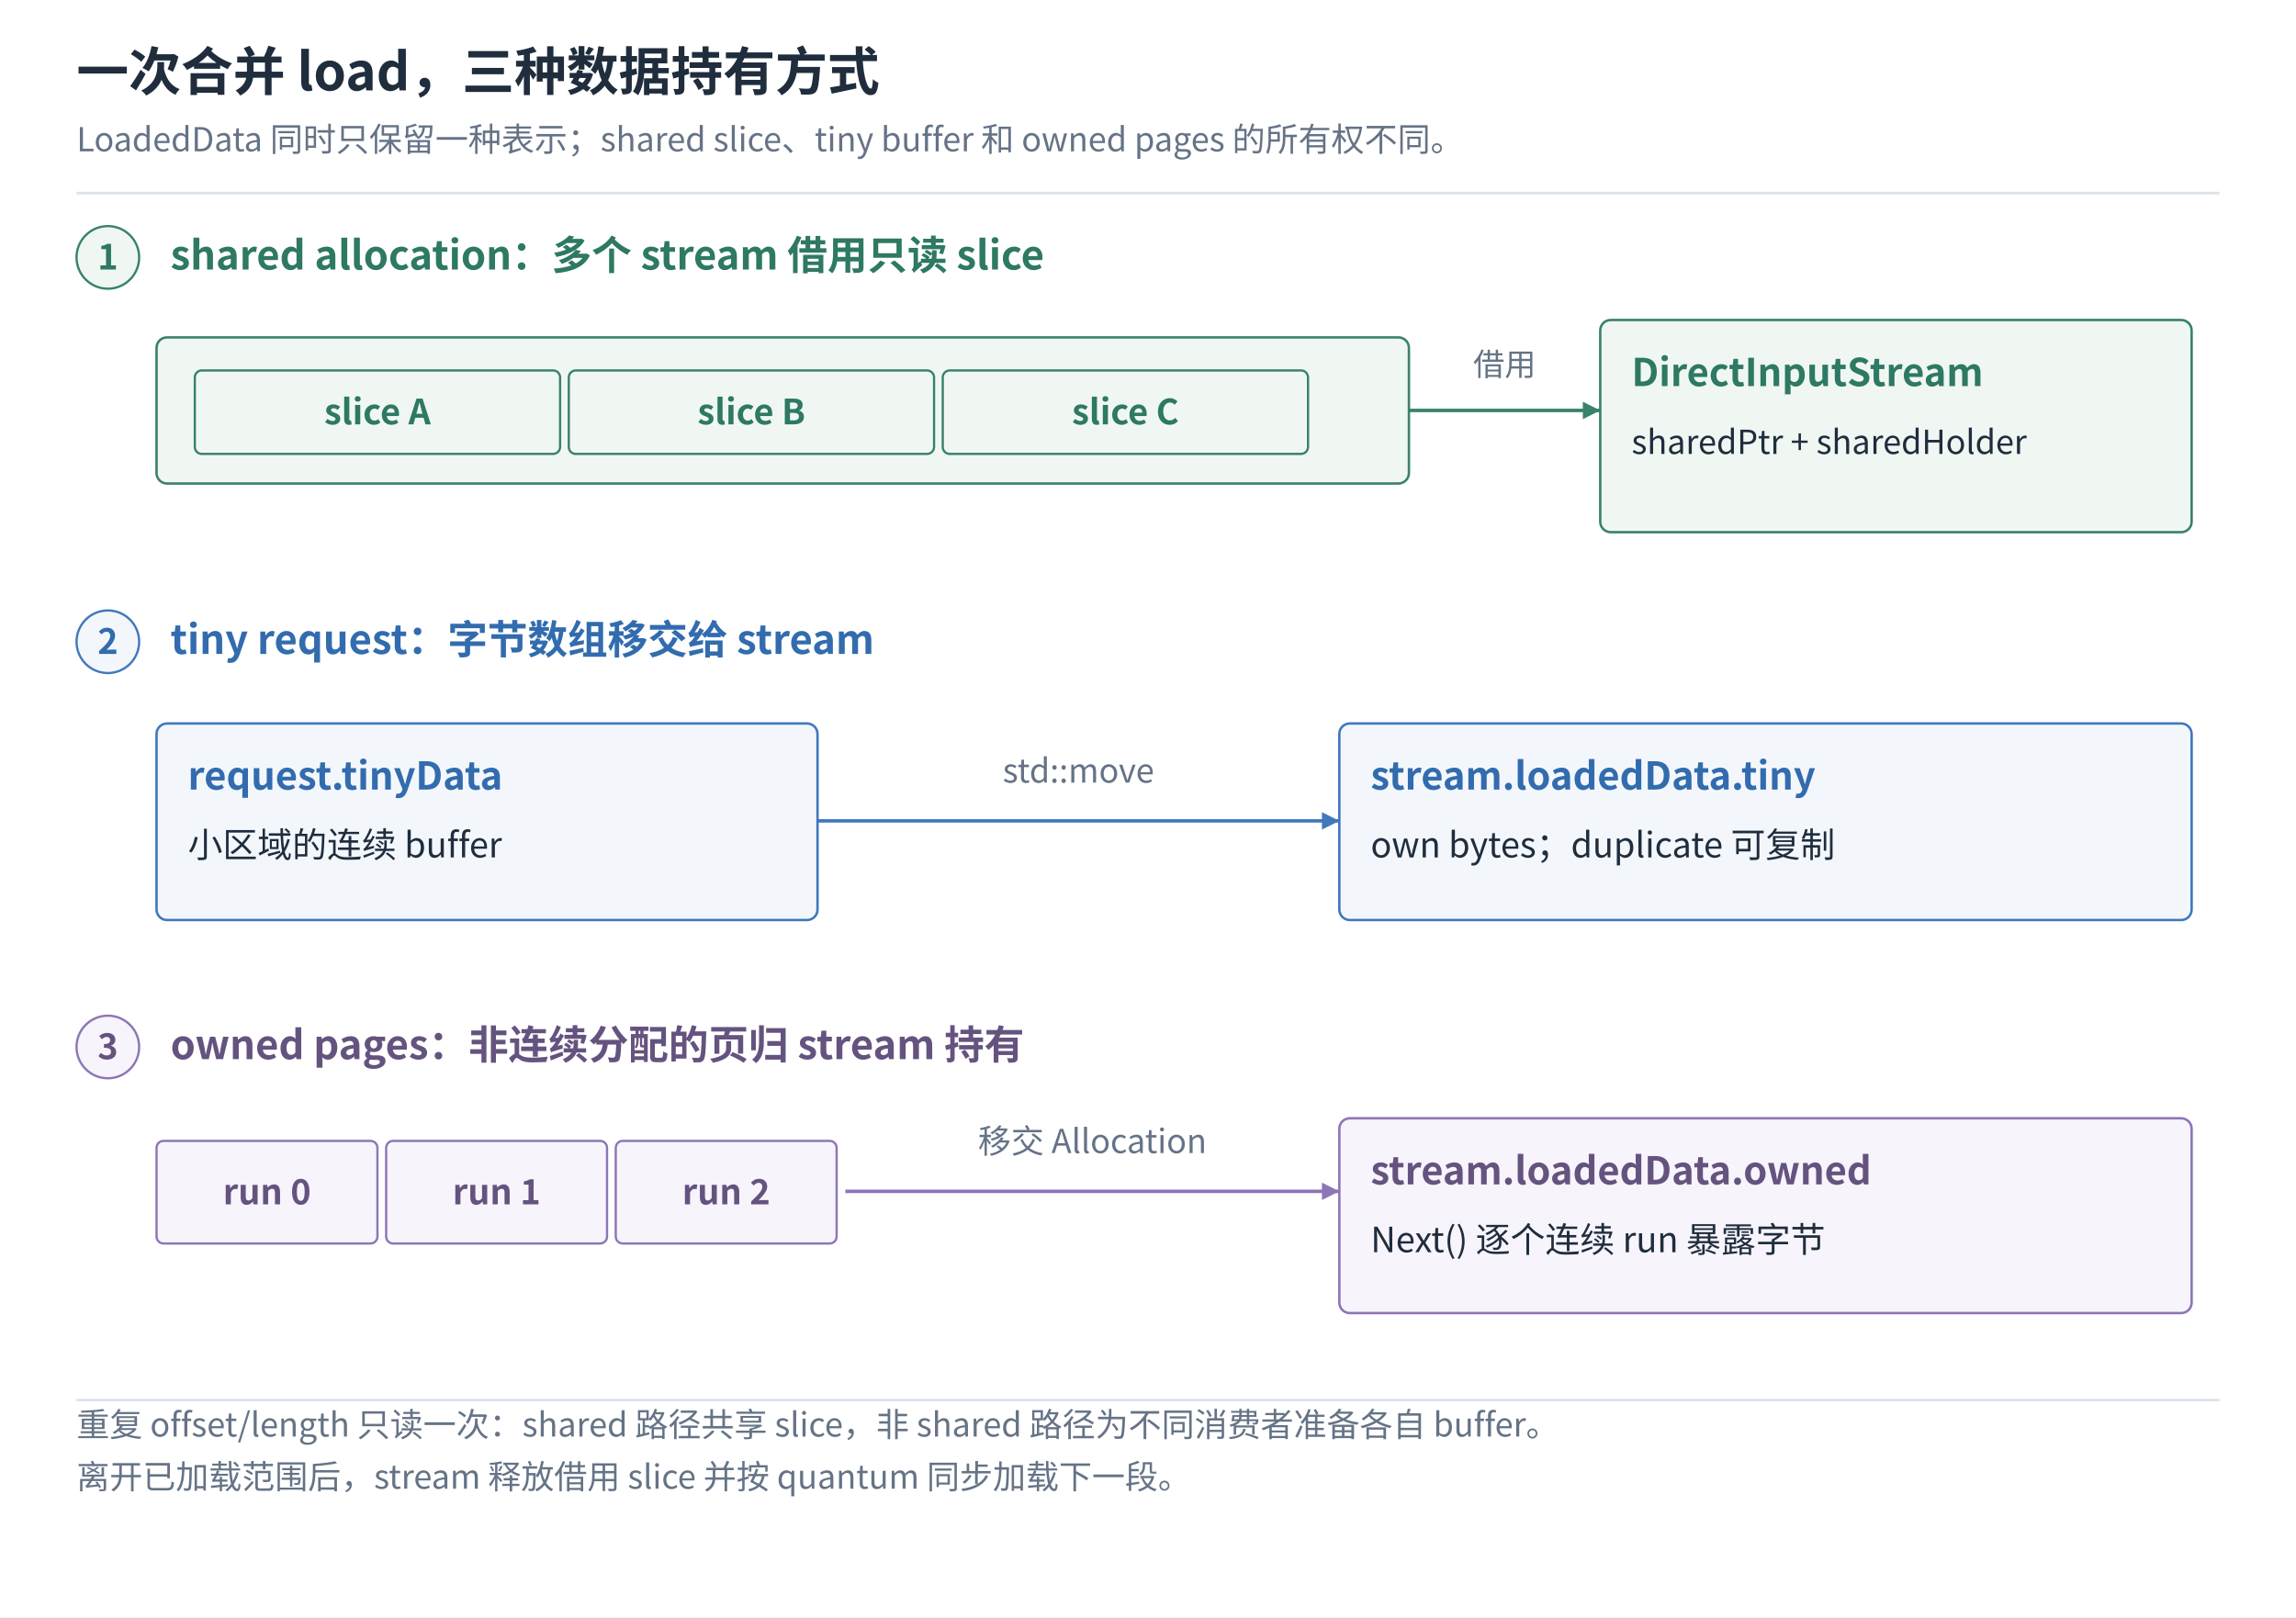
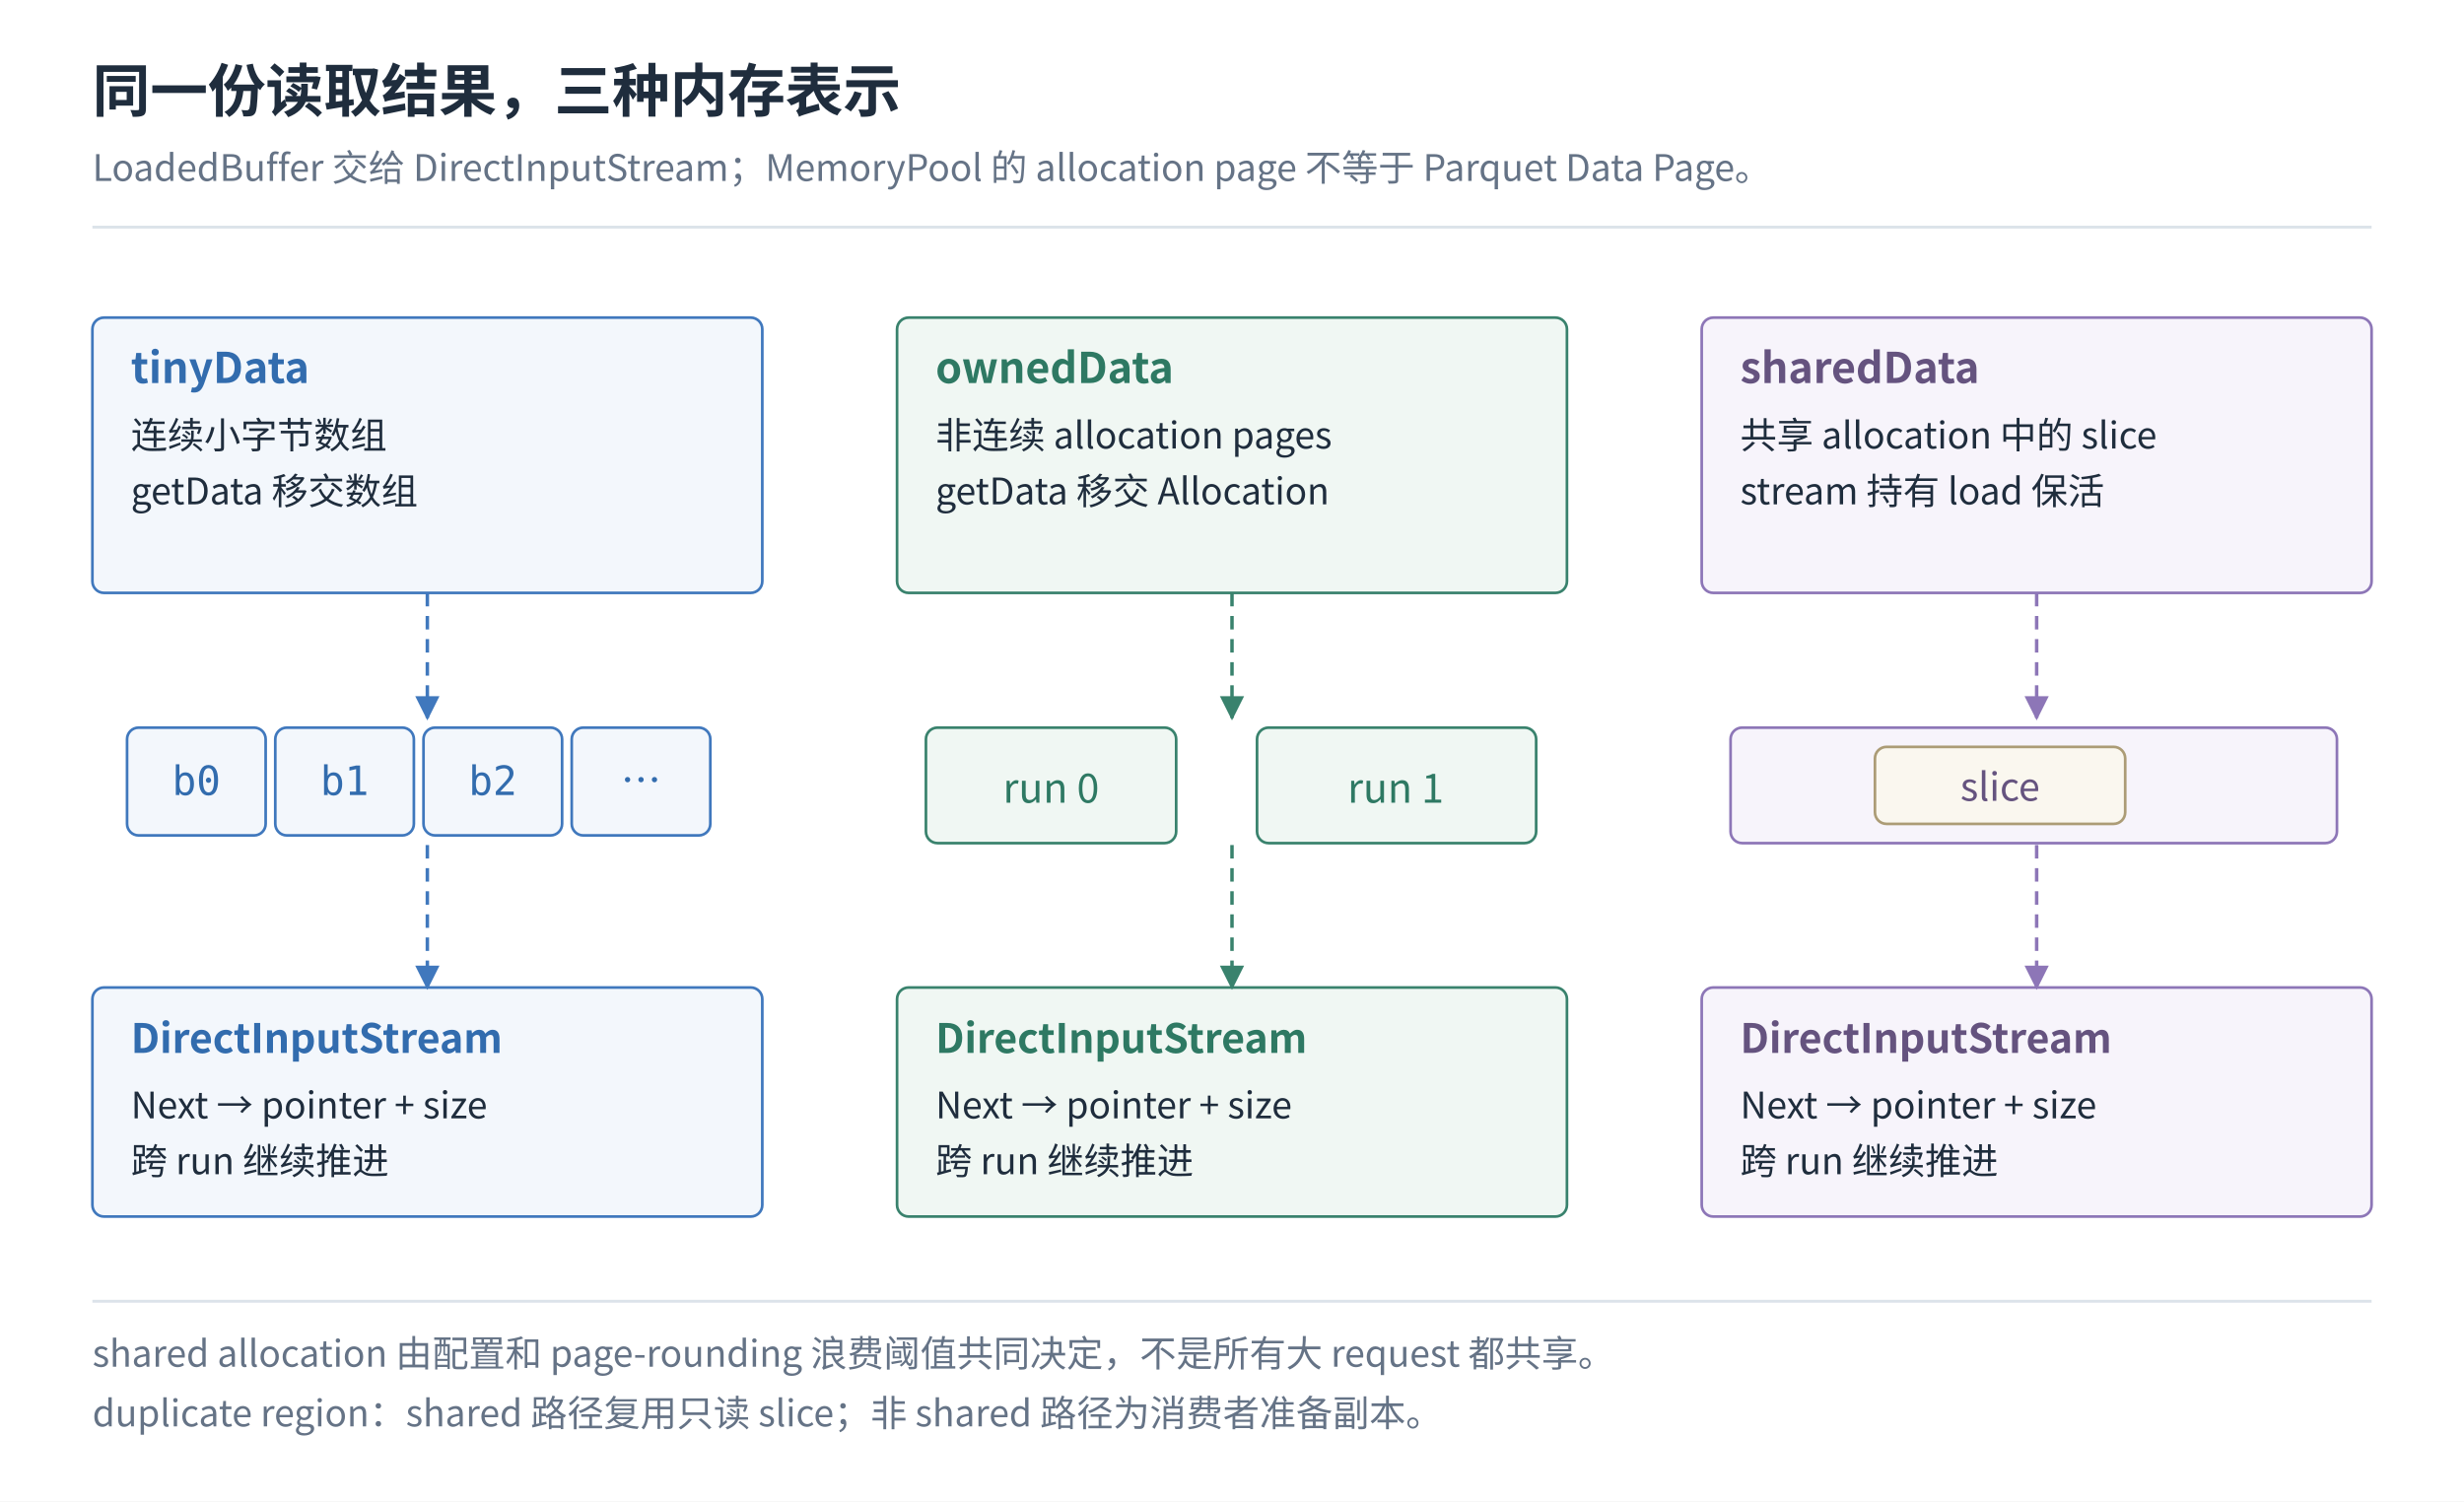
- <svg xmlns="http://www.w3.org/2000/svg" width="1320" height="930" viewBox="0 0 1320 930">
+ <svg xmlns="http://www.w3.org/2000/svg" width="1280" height="780" viewBox="0 0 1280 780" role="img">
  <defs>
-     <marker id="arr-muted" markerUnits="userSpaceOnUse" markerWidth="11" markerHeight="11" refX="10" refY="5" orient="auto">
-       <path d="M0 0L10 5L0 10Z" fill="#657386" />
+     <marker id="arr-muted" viewBox="0 0 10 10" refX="9" refY="5" markerWidth="7" markerHeight="7" orient="auto-start-reverse">
+       <path d="M 0 0 L 10 5 L 0 10 z" fill="#657386" />
    </marker>
-     <marker id="arr-blue" markerUnits="userSpaceOnUse" markerWidth="11" markerHeight="11" refX="10" refY="5" orient="auto">
-       <path d="M0 0L10 5L0 10Z" fill="#4078bd" />
+     <marker id="arr-blue" viewBox="0 0 10 10" refX="9" refY="5" markerWidth="7" markerHeight="7" orient="auto-start-reverse">
+       <path d="M 0 0 L 10 5 L 0 10 z" fill="#4078bd" />
    </marker>
-     <marker id="arr-green" markerUnits="userSpaceOnUse" markerWidth="11" markerHeight="11" refX="10" refY="5" orient="auto">
-       <path d="M0 0L10 5L0 10Z" fill="#39826d" />
+     <marker id="arr-green" viewBox="0 0 10 10" refX="9" refY="5" markerWidth="7" markerHeight="7" orient="auto-start-reverse">
+       <path d="M 0 0 L 10 5 L 0 10 z" fill="#39826d" />
    </marker>
-     <marker id="arr-purple" markerUnits="userSpaceOnUse" markerWidth="11" markerHeight="11" refX="10" refY="5" orient="auto">
-       <path d="M0 0L10 5L0 10Z" fill="#8d76b7" />
+     <marker id="arr-purple" viewBox="0 0 10 10" refX="9" refY="5" markerWidth="7" markerHeight="7" orient="auto-start-reverse">
+       <path d="M 0 0 L 10 5 L 0 10 z" fill="#8d76b7" />
    </marker>
-     <marker id="arr-warm" markerUnits="userSpaceOnUse" markerWidth="11" markerHeight="11" refX="10" refY="5" orient="auto">
-       <path d="M0 0L10 5L0 10Z" fill="#ac9c76" />
+     <marker id="arr-warm" viewBox="0 0 10 10" refX="9" refY="5" markerWidth="7" markerHeight="7" orient="auto-start-reverse">
+       <path d="M 0 0 L 10 5 L 0 10 z" fill="#ac9c76" />
    </marker>
-     <marker id="arr-red" markerUnits="userSpaceOnUse" markerWidth="11" markerHeight="11" refX="10" refY="5" orient="auto">
-       <path d="M0 0L10 5L0 10Z" fill="#a95f64" />
+     <marker id="arr-red" viewBox="0 0 10 10" refX="9" refY="5" markerWidth="7" markerHeight="7" orient="auto-start-reverse">
+       <path d="M 0 0 L 10 5 L 0 10 z" fill="#a95f64" />
    </marker>
  </defs>
-   <rect x="0" y="0" width="1320" height="930" rx="0" fill="#fff" stroke="none" stroke-width="0" />
-   <text x="44" y="52" font-family="Noto Sans CJK SC, Noto Sans SC, Arial, sans-serif" font-size="30" font-weight="700" text-anchor="start" fill="#1f2d3d">一次合并 load，三种数据持有方式</text>
-   <text x="44" y="87" font-family="Noto Sans CJK SC, Noto Sans SC, Arial, sans-serif" font-size="19" font-weight="400" text-anchor="start" fill="#657386">LoadedData 同时只保留一种表示；shared slice、tiny buffer 和 owned pages 的所有权不同。</text>
-   <path d="M44 111L1276 111" fill="none" stroke="#dce3ea" stroke-width="1.5" stroke-linejoin="round" />
-   <circle cx="62" cy="148" r="18" fill="#f0f7f3" stroke="#39826d" stroke-width="1.3" />
-   <text x="62" y="155" font-family="Noto Sans CJK SC, Noto Sans SC, Arial, sans-serif" font-size="20" font-weight="700" text-anchor="middle" fill="#2e7963">1</text>
-   <text x="98" y="155" font-family="Noto Sans CJK SC, Noto Sans SC, Arial, sans-serif" font-size="23" font-weight="700" text-anchor="start" fill="#2e7963">shared allocation：多个 stream 借用只读 slice</text>
-   <rect x="90" y="194" width="720" height="84" rx="6" fill="#f0f7f3" stroke="#39826d" stroke-width="1.4" />
-   <rect x="112" y="213" width="210" height="48" rx="4" fill="#f0f7f3" stroke="#39826d" stroke-width="1.3" />
-   <text x="217.0" y="244.0" font-family="Noto Sans CJK SC, Noto Sans SC, Arial, sans-serif" font-size="20" font-weight="700" text-anchor="middle" fill="#2e7963">slice A</text>
-   <rect x="327" y="213" width="210" height="48" rx="4" fill="#f0f7f3" stroke="#39826d" stroke-width="1.3" />
-   <text x="432.0" y="244.0" font-family="Noto Sans CJK SC, Noto Sans SC, Arial, sans-serif" font-size="20" font-weight="700" text-anchor="middle" fill="#2e7963">slice B</text>
-   <rect x="542" y="213" width="210" height="48" rx="4" fill="#f0f7f3" stroke="#39826d" stroke-width="1.3" />
-   <text x="647.0" y="244.0" font-family="Noto Sans CJK SC, Noto Sans SC, Arial, sans-serif" font-size="20" font-weight="700" text-anchor="middle" fill="#2e7963">slice C</text>
-   <rect x="920" y="184" width="340" height="122" rx="6" fill="#f0f7f3" stroke="#39826d" stroke-width="1.4" />
-   <text x="938" y="222" font-family="Noto Sans CJK SC, Noto Sans SC, Arial, sans-serif" font-size="22" font-weight="700" text-anchor="start" fill="#2e7963">DirectInputStream</text>
-   <text x="938" y="261" font-family="Noto Sans CJK SC, Noto Sans SC, Arial, sans-serif" font-size="19" font-weight="400" text-anchor="start" fill="#1f2d3d">sharedPtr + sharedHolder</text>
-   <path d="M810 236L920 236" fill="none" stroke="#39826d" stroke-width="2" stroke-linejoin="round" marker-end="url(#arr-green)" />
-   <rect x="837.0" y="195" width="56.0" height="29" rx="3" fill="#fff" stroke="none" stroke-width="1.4" />
-   <text x="865" y="216" font-family="Noto Sans CJK SC, Noto Sans SC, Arial, sans-serif" font-size="18" font-weight="400" text-anchor="middle" fill="#657386">借用</text>
-   <circle cx="62" cy="369" r="18" fill="#f3f7fc" stroke="#4078bd" stroke-width="1.3" />
-   <text x="62" y="376" font-family="Noto Sans CJK SC, Noto Sans SC, Arial, sans-serif" font-size="20" font-weight="700" text-anchor="middle" fill="#326cae">2</text>
-   <text x="98" y="376" font-family="Noto Sans CJK SC, Noto Sans SC, Arial, sans-serif" font-size="23" font-weight="700" text-anchor="start" fill="#326cae">tiny request：字节数组移交给 stream</text>
-   <rect x="90" y="416" width="380" height="113" rx="6" fill="#f3f7fc" stroke="#4078bd" stroke-width="1.4" />
-   <text x="108" y="454" font-family="Noto Sans CJK SC, Noto Sans SC, Arial, sans-serif" font-size="22" font-weight="700" text-anchor="start" fill="#326cae">request.tinyData</text>
-   <text x="108" y="493" font-family="Noto Sans CJK SC, Noto Sans SC, Arial, sans-serif" font-size="20" font-weight="400" text-anchor="start" fill="#1f2d3d">小区域的连续 buffer</text>
-   <rect x="770" y="416" width="490" height="113" rx="6" fill="#f3f7fc" stroke="#4078bd" stroke-width="1.4" />
-   <text x="788" y="454" font-family="Noto Sans CJK SC, Noto Sans SC, Arial, sans-serif" font-size="22" font-weight="700" text-anchor="start" fill="#326cae">stream.loadedData.tiny</text>
-   <text x="788" y="493" font-family="Noto Sans CJK SC, Noto Sans SC, Arial, sans-serif" font-size="20" font-weight="400" text-anchor="start" fill="#1f2d3d">own bytes；duplicate 可复制</text>
-   <path d="M470 472L770 472" fill="none" stroke="#4078bd" stroke-width="2" stroke-linejoin="round" marker-end="url(#arr-blue)" />
-   <rect x="565.5" y="428" width="109.0" height="30" rx="3" fill="#fff" stroke="none" stroke-width="1.4" />
-   <text x="620" y="450" font-family="Noto Sans CJK SC, Noto Sans SC, Arial, sans-serif" font-size="19" font-weight="400" text-anchor="middle" fill="#657386">std::move</text>
-   <circle cx="62" cy="602" r="18" fill="#f7f4fb" stroke="#8d76b7" stroke-width="1.3" />
-   <text x="62" y="609" font-family="Noto Sans CJK SC, Noto Sans SC, Arial, sans-serif" font-size="20" font-weight="700" text-anchor="middle" fill="#65537f">3</text>
-   <text x="98" y="609" font-family="Noto Sans CJK SC, Noto Sans SC, Arial, sans-serif" font-size="23" font-weight="700" text-anchor="start" fill="#65537f">owned pages：非连续分配的页归 stream 持有</text>
-   <rect x="90" y="656" width="127" height="59" rx="4" fill="#f7f4fb" stroke="#8d76b7" stroke-width="1.3" />
-   <text x="153.5" y="692.5" font-family="Noto Sans CJK SC, Noto Sans SC, Arial, sans-serif" font-size="20" font-weight="700" text-anchor="middle" fill="#65537f">run 0</text>
-   <rect x="222" y="656" width="127" height="59" rx="4" fill="#f7f4fb" stroke="#8d76b7" stroke-width="1.3" />
-   <text x="285.5" y="692.5" font-family="Noto Sans CJK SC, Noto Sans SC, Arial, sans-serif" font-size="20" font-weight="700" text-anchor="middle" fill="#65537f">run 1</text>
-   <rect x="354" y="656" width="127" height="59" rx="4" fill="#f7f4fb" stroke="#8d76b7" stroke-width="1.3" />
-   <text x="417.5" y="692.5" font-family="Noto Sans CJK SC, Noto Sans SC, Arial, sans-serif" font-size="20" font-weight="700" text-anchor="middle" fill="#65537f">run 2</text>
-   <rect x="770" y="643" width="490" height="112" rx="6" fill="#f7f4fb" stroke="#8d76b7" stroke-width="1.4" />
-   <text x="788" y="681" font-family="Noto Sans CJK SC, Noto Sans SC, Arial, sans-serif" font-size="22" font-weight="700" text-anchor="start" fill="#65537f">stream.loadedData.owned</text>
-   <text x="788" y="720" font-family="Noto Sans CJK SC, Noto Sans SC, Arial, sans-serif" font-size="20" font-weight="400" text-anchor="start" fill="#1f2d3d">Next() 逐个连续 run 暴露字节</text>
-   <path d="M486 685L770 685" fill="none" stroke="#8d76b7" stroke-width="2" stroke-linejoin="round" marker-end="url(#arr-purple)" />
-   <rect x="551.5" y="641" width="153.0" height="30" rx="3" fill="#fff" stroke="none" stroke-width="1.4" />
-   <text x="628" y="663" font-family="Noto Sans CJK SC, Noto Sans SC, Arial, sans-serif" font-size="19" font-weight="400" text-anchor="middle" fill="#657386">移交 Allocation</text>
-   <path d="M44 805L1276 805" fill="none" stroke="#dce3ea" stroke-width="1.5" stroke-linejoin="round" />
-   <text x="44" y="826" font-family="Noto Sans CJK SC, Noto Sans SC, Arial, sans-serif" font-size="19" font-weight="400" text-anchor="start" fill="#657386">重复 offset/length 只读一次：shared 路径共享 slice，非 shared 路径为不同消费者准备各自 buffer。</text>
-   <text x="44" y="856" font-family="Noto Sans CJK SC, Noto Sans SC, Arial, sans-serif" font-size="19" font-weight="400" text-anchor="start" fill="#657386">离开已加载范围后，stream 释放借用 slice 并按 quantum 同步加载下一段。</text>
+   <rect width="1280" height="780" fill="white" />
+   <text x="48" y="58" font-family="Noto Sans SC, Noto Sans CJK SC, Inter, Arial, sans-serif" font-size="30" fill="#1f2d3d" font-weight="600" text-anchor="start">同一份读取结果，三种内存表示</text>
+   <text x="48" y="94" font-family="Noto Sans SC, Noto Sans CJK SC, Inter, Arial, sans-serif" font-size="19" fill="#657386" font-weight="400" text-anchor="start">LoadedBuffer 交给 DirectInputStream；MemoryPool 的 allocation page 不等于 Parquet Data Page。</text>
+   <line x1="48" y1="118" x2="1232" y2="118" stroke="#dce3ea" stroke-width="1.5" />
+   <g class="card">
+     <rect x="48" y="165" width="348" height="143" rx="6" fill="#f3f7fc" stroke="#4078bd" stroke-width="1.4" />
+     <text x="68" y="199" font-family="Noto Sans SC, Noto Sans CJK SC, Inter, Arial, sans-serif" font-size="22" fill="#326cae" font-weight="600" text-anchor="start">tinyData</text>
+     <text x="68" y="233" font-family="Noto Sans SC, Noto Sans CJK SC, Inter, Arial, sans-serif" font-size="19" fill="#1f2d3d" font-weight="400" text-anchor="start">连续小字节数组</text>
+     <text x="68" y="262" font-family="Noto Sans SC, Noto Sans CJK SC, Inter, Arial, sans-serif" font-size="19" fill="#1f2d3d" font-weight="400" text-anchor="start">getData 移交数组</text>
+   </g>
+   <polyline points="222,308 222,373" fill="none" stroke="#4078bd" stroke-width="1.8" stroke-dasharray="7 5" marker-end="url(#arr-blue)" />
+   <rect x="66" y="378" width="72" height="56" rx="6" fill="#f3f7fc" stroke="#4078bd" stroke-width="1.4" />
+   <text x="102.0" y="413.0" font-family="DejaVu Sans Mono, Liberation Mono, monospace" font-size="21" fill="#326cae" font-weight="400" text-anchor="middle">b0</text>
+   <rect x="143" y="378" width="72" height="56" rx="6" fill="#f3f7fc" stroke="#4078bd" stroke-width="1.4" />
+   <text x="179.0" y="413.0" font-family="DejaVu Sans Mono, Liberation Mono, monospace" font-size="21" fill="#326cae" font-weight="400" text-anchor="middle">b1</text>
+   <rect x="220" y="378" width="72" height="56" rx="6" fill="#f3f7fc" stroke="#4078bd" stroke-width="1.4" />
+   <text x="256.0" y="413.0" font-family="DejaVu Sans Mono, Liberation Mono, monospace" font-size="21" fill="#326cae" font-weight="400" text-anchor="middle">b2</text>
+   <rect x="297" y="378" width="72" height="56" rx="6" fill="#f3f7fc" stroke="#4078bd" stroke-width="1.4" />
+   <text x="333.0" y="413.0" font-family="Noto Sans SC, Noto Sans CJK SC, Inter, Arial, sans-serif" font-size="21" fill="#326cae" font-weight="400" text-anchor="middle">…</text>
+   <g class="card">
+     <rect x="48" y="513" width="348" height="119" rx="6" fill="#f3f7fc" stroke="#4078bd" stroke-width="1.4" />
+     <text x="68" y="547" font-family="Noto Sans SC, Noto Sans CJK SC, Inter, Arial, sans-serif" font-size="21" fill="#326cae" font-weight="600" text-anchor="start">DirectInputStream</text>
+     <text x="68" y="581" font-family="Noto Sans SC, Noto Sans CJK SC, Inter, Arial, sans-serif" font-size="19" fill="#1f2d3d" font-weight="400" text-anchor="start">Next → pointer + size</text>
+     <text x="68" y="610" font-family="Noto Sans SC, Noto Sans CJK SC, Inter, Arial, sans-serif" font-size="19" fill="#1f2d3d" font-weight="400" text-anchor="start">跨 run 继续推进</text>
+   </g>
+   <polyline points="222,439 222,513" fill="none" stroke="#4078bd" stroke-width="1.8" stroke-dasharray="7 5" marker-end="url(#arr-blue)" />
+   <g class="card">
+     <rect x="466" y="165" width="348" height="143" rx="6" fill="#f0f7f3" stroke="#39826d" stroke-width="1.4" />
+     <text x="486" y="199" font-family="Noto Sans SC, Noto Sans CJK SC, Inter, Arial, sans-serif" font-size="22" fill="#2e7963" font-weight="600" text-anchor="start">ownedData</text>
+     <text x="486" y="233" font-family="Noto Sans SC, Noto Sans CJK SC, Inter, Arial, sans-serif" font-size="19" fill="#1f2d3d" font-weight="400" text-anchor="start">非连续 allocation pages</text>
+     <text x="486" y="262" font-family="Noto Sans SC, Noto Sans CJK SC, Inter, Arial, sans-serif" font-size="19" fill="#1f2d3d" font-weight="400" text-anchor="start">getData 移交 Allocation</text>
+   </g>
+   <polyline points="640,308 640,373" fill="none" stroke="#39826d" stroke-width="1.8" stroke-dasharray="7 5" marker-end="url(#arr-green)" />
+   <rect x="481" y="378" width="130" height="60" rx="6" fill="#f0f7f3" stroke="#39826d" stroke-width="1.4" />
+   <text x="546" y="417" font-family="Noto Sans SC, Noto Sans CJK SC, Inter, Arial, sans-serif" font-size="21" fill="#2e7963" font-weight="400" text-anchor="middle">run 0</text>
+   <rect x="653" y="378" width="145" height="60" rx="6" fill="#f0f7f3" stroke="#39826d" stroke-width="1.4" />
+   <text x="725" y="417" font-family="Noto Sans SC, Noto Sans CJK SC, Inter, Arial, sans-serif" font-size="21" fill="#2e7963" font-weight="400" text-anchor="middle">run 1</text>
+   <g class="card">
+     <rect x="466" y="513" width="348" height="119" rx="6" fill="#f0f7f3" stroke="#39826d" stroke-width="1.4" />
+     <text x="486" y="547" font-family="Noto Sans SC, Noto Sans CJK SC, Inter, Arial, sans-serif" font-size="21" fill="#2e7963" font-weight="600" text-anchor="start">DirectInputStream</text>
+     <text x="486" y="581" font-family="Noto Sans SC, Noto Sans CJK SC, Inter, Arial, sans-serif" font-size="19" fill="#1f2d3d" font-weight="400" text-anchor="start">Next → pointer + size</text>
+     <text x="486" y="610" font-family="Noto Sans SC, Noto Sans CJK SC, Inter, Arial, sans-serif" font-size="19" fill="#1f2d3d" font-weight="400" text-anchor="start">跨 run 继续推进</text>
+   </g>
+   <polyline points="640,439 640,513" fill="none" stroke="#39826d" stroke-width="1.8" stroke-dasharray="7 5" marker-end="url(#arr-green)" />
+   <g class="card">
+     <rect x="884" y="165" width="348" height="143" rx="6" fill="#f7f4fb" stroke="#8d76b7" stroke-width="1.4" />
+     <text x="904" y="199" font-family="Noto Sans SC, Noto Sans CJK SC, Inter, Arial, sans-serif" font-size="22" fill="#65537f" font-weight="600" text-anchor="start">sharedData</text>
+     <text x="904" y="233" font-family="Noto Sans SC, Noto Sans CJK SC, Inter, Arial, sans-serif" font-size="19" fill="#1f2d3d" font-weight="400" text-anchor="start">共享 allocation 中的 slice</text>
+     <text x="904" y="262" font-family="Noto Sans SC, Noto Sans CJK SC, Inter, Arial, sans-serif" font-size="19" fill="#1f2d3d" font-weight="400" text-anchor="start">stream 持有 load 保活</text>
+   </g>
+   <polyline points="1058,308 1058,373" fill="none" stroke="#8d76b7" stroke-width="1.8" stroke-dasharray="7 5" marker-end="url(#arr-purple)" />
+   <rect x="899" y="378" width="315" height="60" rx="6" fill="#f7f4fb" stroke="#8d76b7" stroke-width="1.4" />
+   <rect x="974" y="388" width="130" height="40" rx="6" fill="#faf7ef" stroke="#ac9c76" stroke-width="1.4" />
+   <text x="1039" y="416" font-family="Noto Sans SC, Noto Sans CJK SC, Inter, Arial, sans-serif" font-size="20" fill="#65537f" font-weight="400" text-anchor="middle">slice</text>
+   <g class="card">
+     <rect x="884" y="513" width="348" height="119" rx="6" fill="#f7f4fb" stroke="#8d76b7" stroke-width="1.4" />
+     <text x="904" y="547" font-family="Noto Sans SC, Noto Sans CJK SC, Inter, Arial, sans-serif" font-size="21" fill="#65537f" font-weight="600" text-anchor="start">DirectInputStream</text>
+     <text x="904" y="581" font-family="Noto Sans SC, Noto Sans CJK SC, Inter, Arial, sans-serif" font-size="19" fill="#1f2d3d" font-weight="400" text-anchor="start">Next → pointer + size</text>
+     <text x="904" y="610" font-family="Noto Sans SC, Noto Sans CJK SC, Inter, Arial, sans-serif" font-size="19" fill="#1f2d3d" font-weight="400" text-anchor="start">跨 run 继续推进</text>
+   </g>
+   <polyline points="1058,439 1058,513" fill="none" stroke="#8d76b7" stroke-width="1.8" stroke-dasharray="7 5" marker-end="url(#arr-purple)" />
+   <line x1="48" y1="676" x2="1232" y2="676" stroke="#dce3ea" stroke-width="1.5" />
+   <text x="48" y="710" font-family="Noto Sans SC, Noto Sans CJK SC, Inter, Arial, sans-serif" font-size="19" fill="#657386" font-weight="400" text-anchor="start">shared allocation 由配置和 page-rounding 浪费阈值共同决定，不是所有大 request 都共享。</text>
+   <text x="48" y="741" font-family="Noto Sans SC, Noto Sans CJK SC, Inter, Arial, sans-serif" font-size="19" fill="#657386" font-weight="400" text-anchor="start">duplicate region：shared 路径复用只读 slice；非 shared 路径为消费者准备副本。</text>
</svg>
